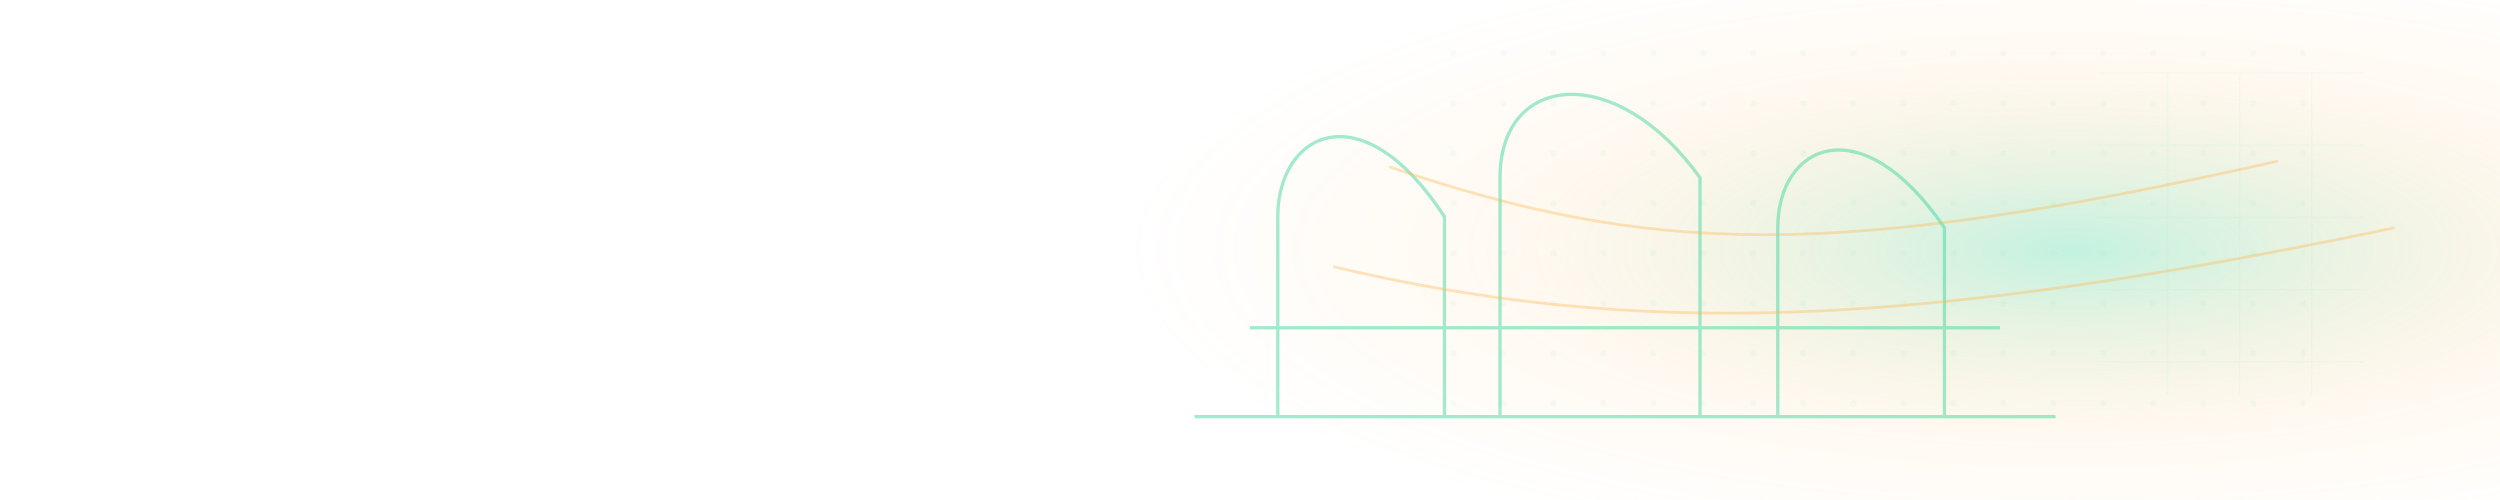
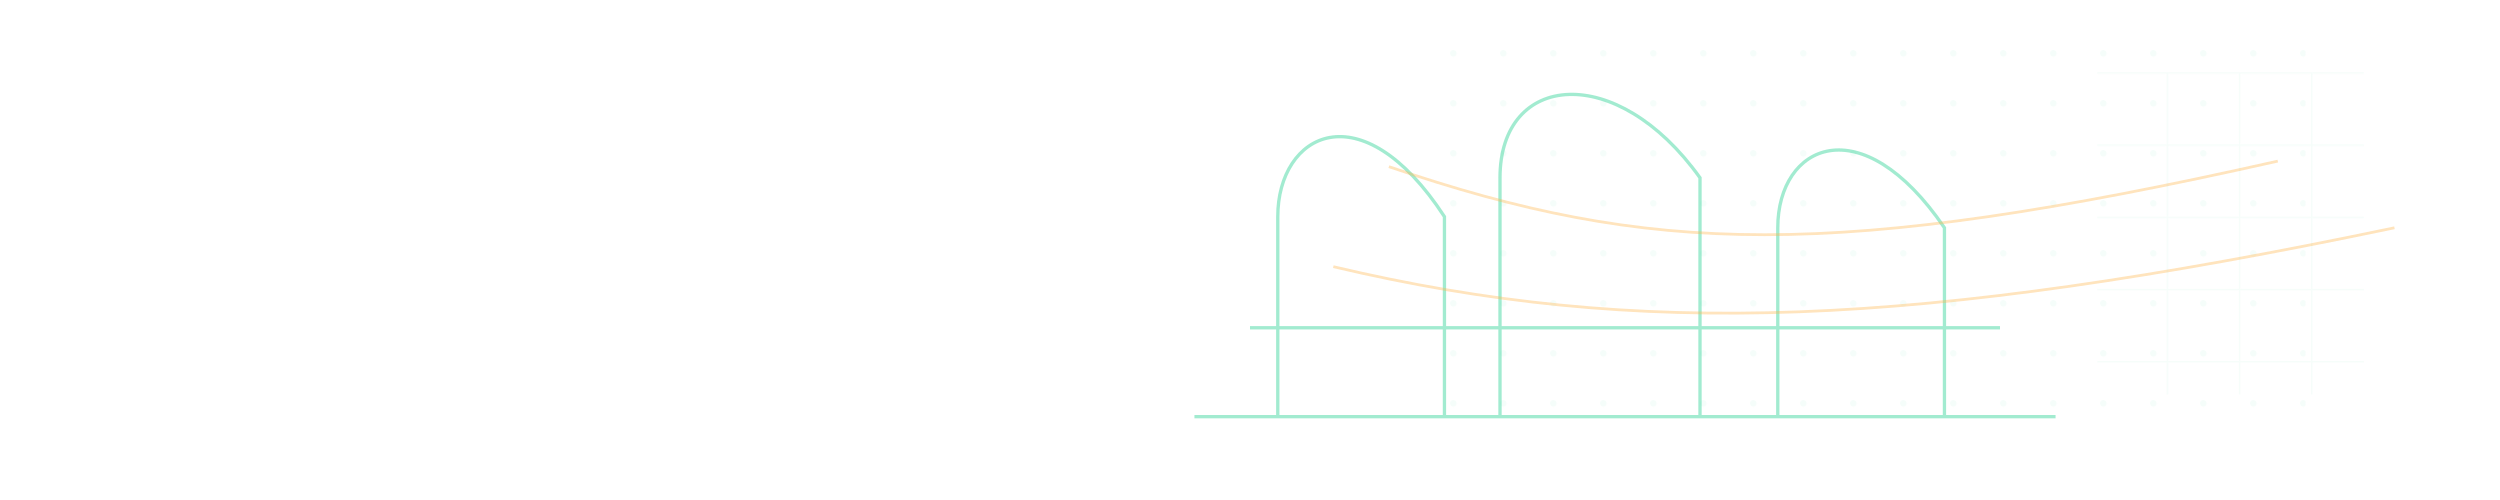
<svg xmlns="http://www.w3.org/2000/svg" viewBox="0 0 900 180" preserveAspectRatio="xMaxYMid meet" role="img" aria-labelledby="title desc">
  <defs>
    <linearGradient id="fade" x1="0" x2="1">
      <stop offset="0%" stop-color="#FFB347" stop-opacity="0" />
      <stop offset="34%" stop-color="#FFB347" stop-opacity=".07" />
      <stop offset="100%" stop-color="#34D399" stop-opacity=".22" />
    </linearGradient>
    <radialGradient id="glow" cx="72%" cy="50%" r="62%">
      <stop offset="0%" stop-color="#34D399" stop-opacity=".30" />
      <stop offset="58%" stop-color="#FFB347" stop-opacity=".08" />
      <stop offset="100%" stop-color="#FFB347" stop-opacity="0" />
    </radialGradient>
    <filter id="softGlow" x="-20%" y="-40%" width="140%" height="180%">
      <feGaussianBlur stdDeviation="2.1" result="blur" />
      <feMerge>
        <feMergeNode in="blur" />
        <feMergeNode in="SourceGraphic" />
      </feMerge>
    </filter>
    <pattern id="dots" width="18" height="18" patternUnits="userSpaceOnUse">
      <circle cx="1.2" cy="1.2" r="1.2" fill="#34D399" opacity=".25" />
    </pattern>
    <pattern id="grid" width="26" height="26" patternUnits="userSpaceOnUse">
      <path d="M26 0H0V26" fill="none" stroke="#34D399" stroke-opacity=".11" stroke-width="1" />
    </pattern>
  </defs>
-   <rect x="350" y="0" width="550" height="180" fill="url(#glow)" />
  <g opacity=".18">
    <rect x="520" y="18" width="310" height="144" fill="url(#dots)" />
  </g>
  <g fill="none" stroke="#34D399" stroke-width="1.2" opacity=".46">
    <path d="M460 150V78C460 48 490 32 520 78V150" />
    <path d="M540 150V64C540 26 582 22 612 64V150" />
    <path d="M640 150V82C640 52 670 38 700 82V150" />
    <path d="M430 150H740M450 118H720" />
  </g>
  <g stroke="#FFB347" opacity=".36" fill="none">
    <path d="M500 60C594 92 660 94 820 58" />
    <path d="M480 96C590 122 690 118 862 82" />
  </g>
  <rect x="755" y="26" width="96" height="116" fill="url(#grid)" opacity=".40" />
</svg>
